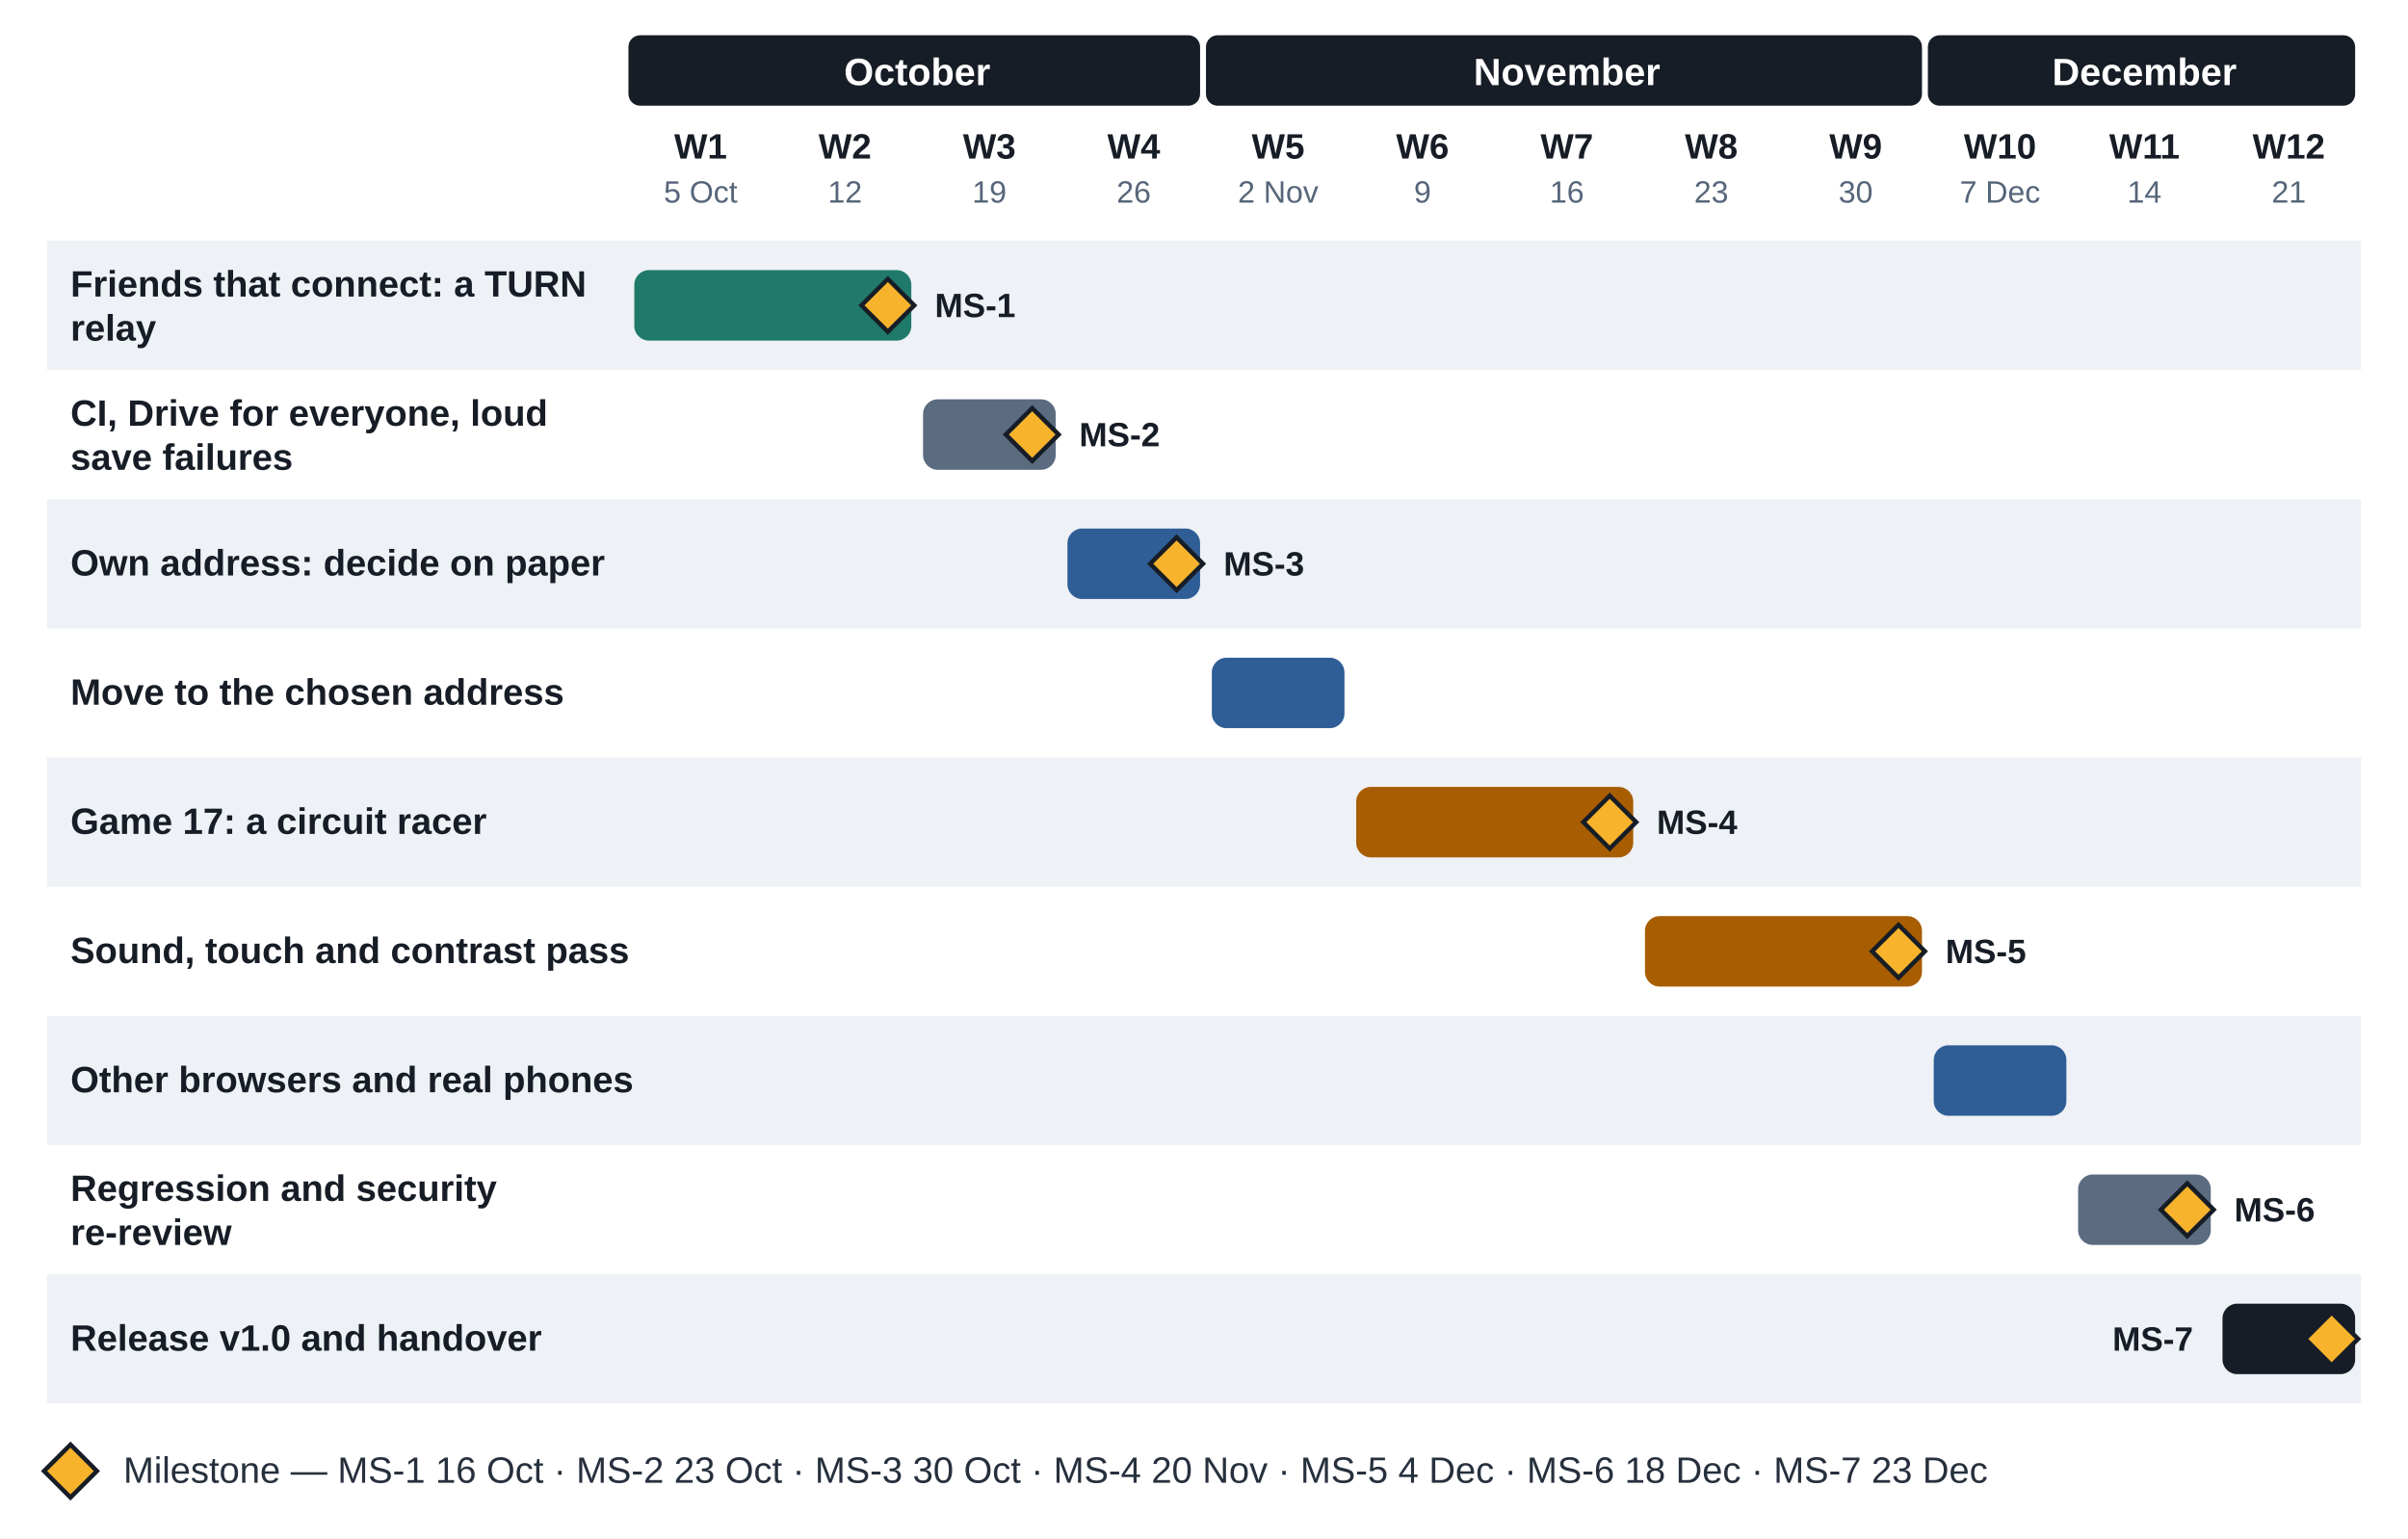
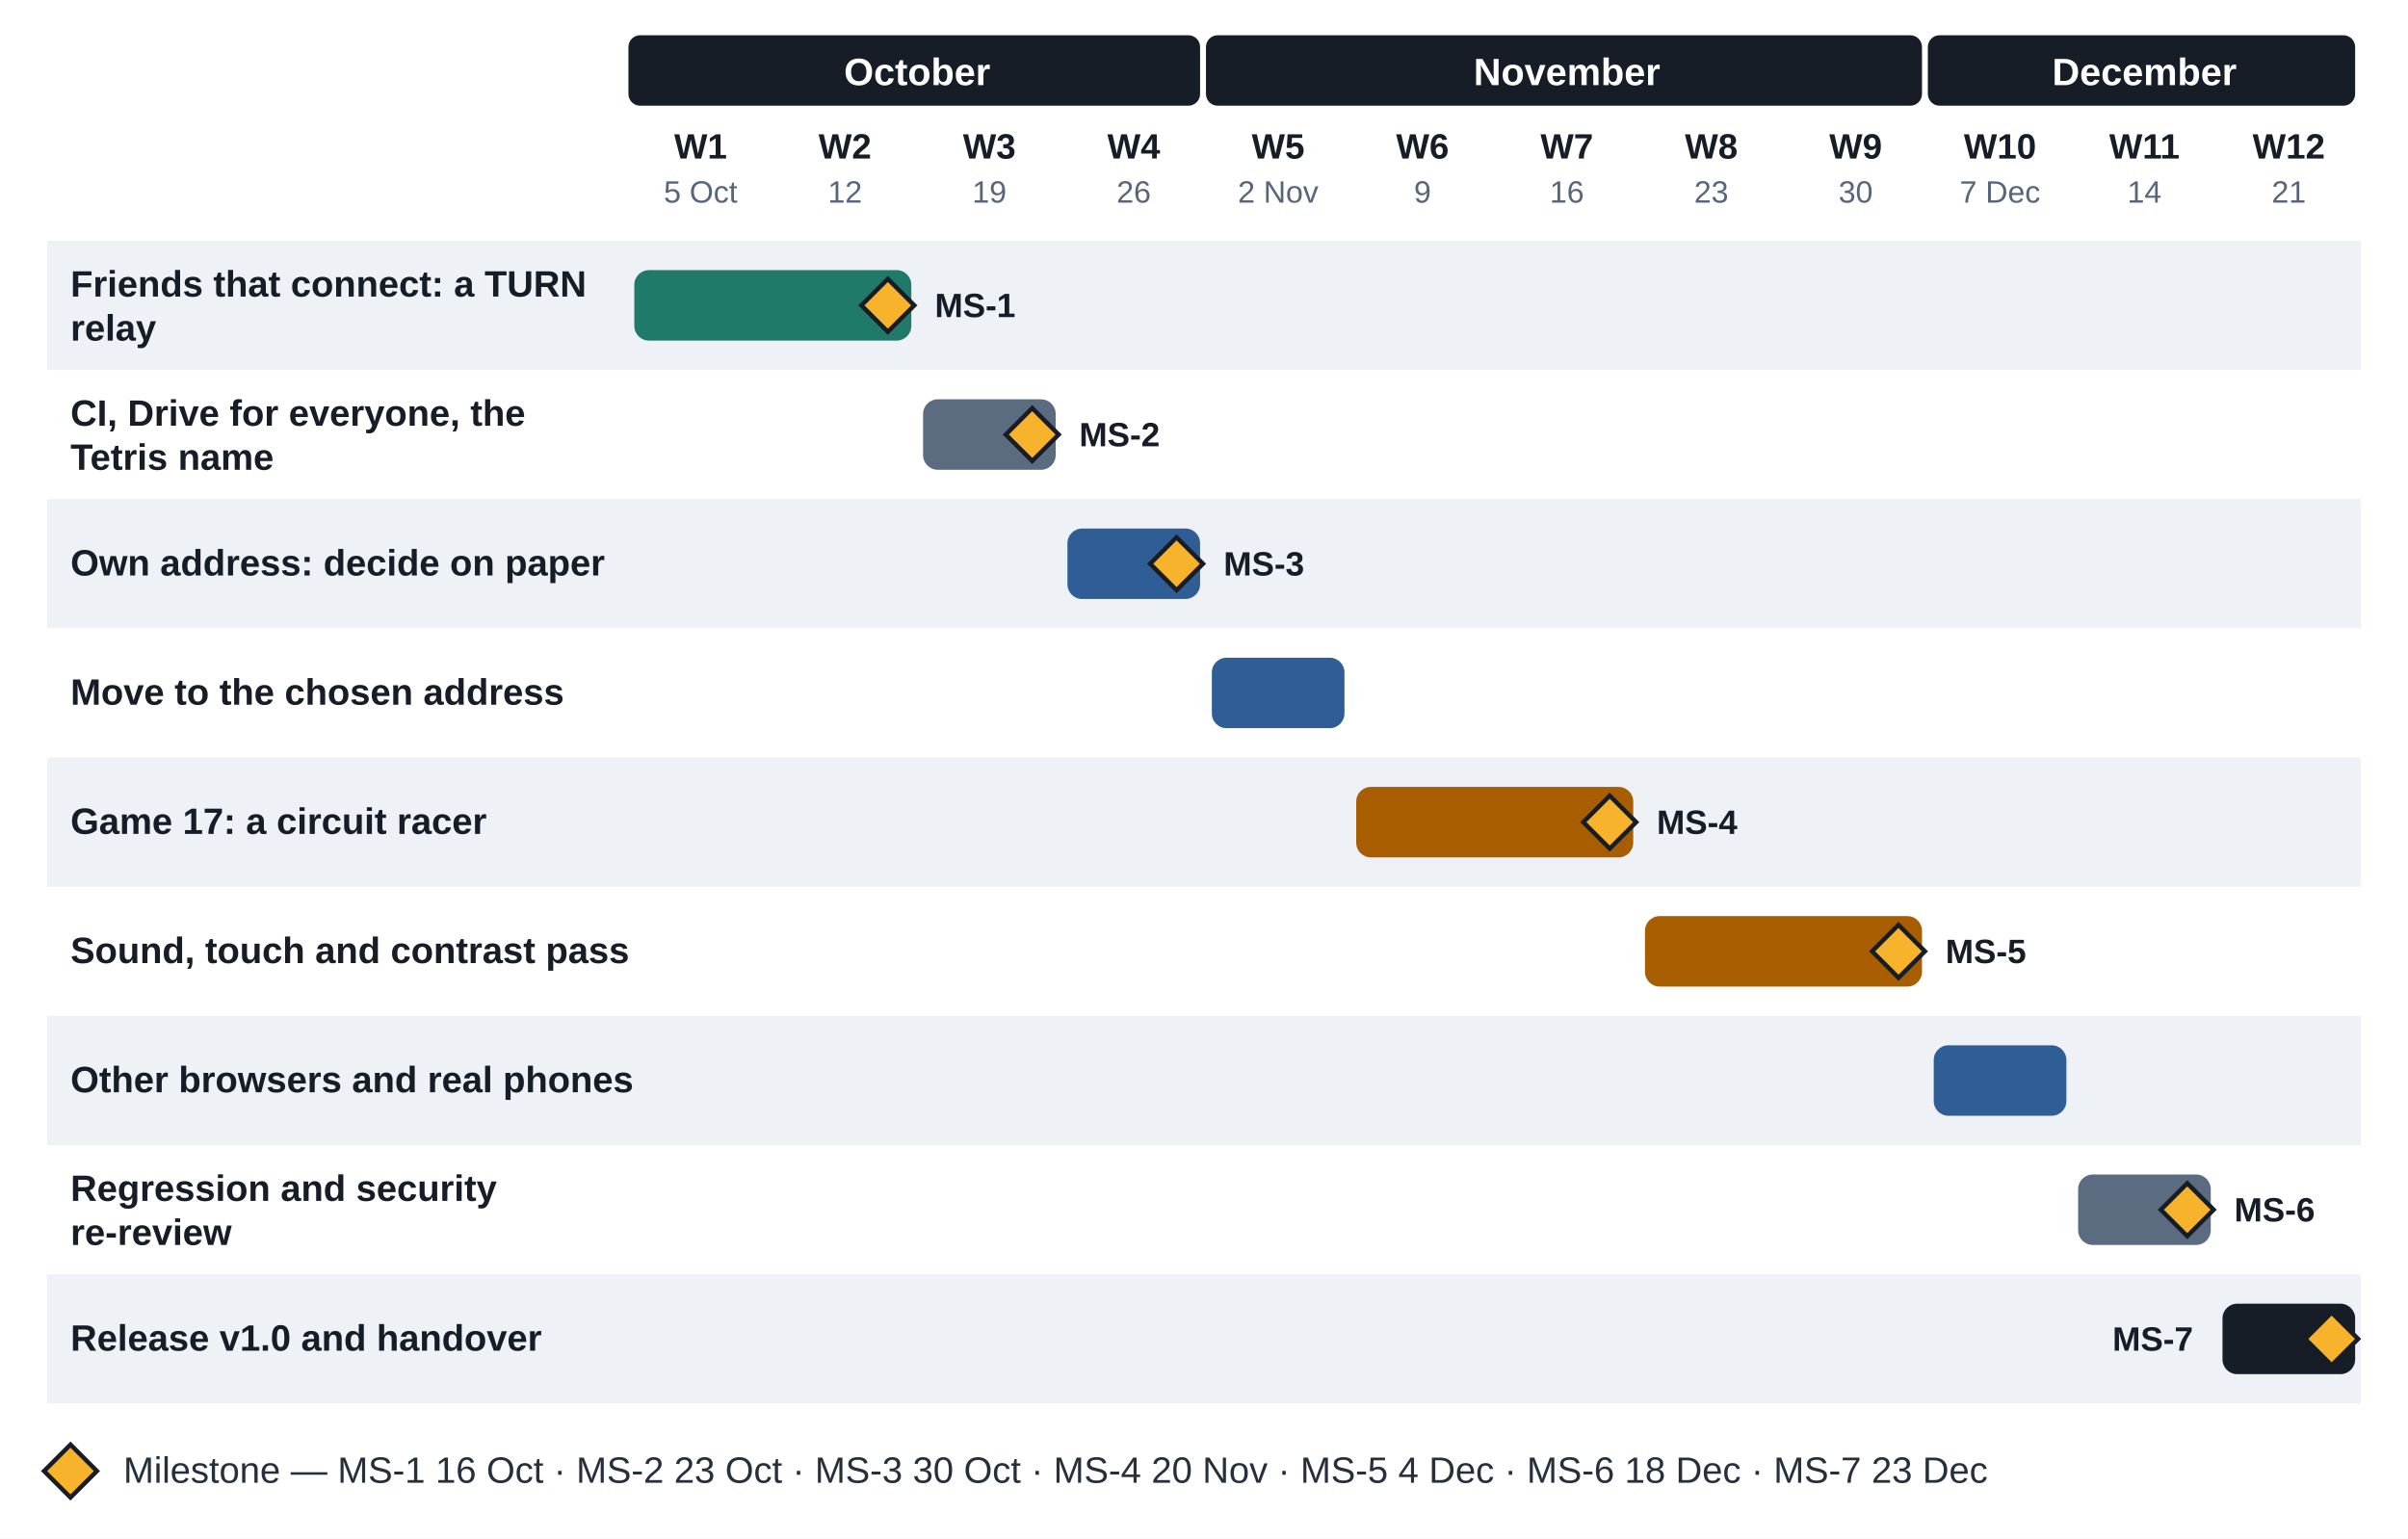
<svg xmlns="http://www.w3.org/2000/svg" viewBox="0 0 820 524" width="820" height="524" font-family="Segoe UI, Arial, sans-serif">
  <defs>
    <marker id="ah" viewBox="0 0 10 10" refX="9" refY="5" markerWidth="8" markerHeight="8" orient="auto-start-reverse">
      <path d="M0 0L10 5L0 10z" fill="#566579" />
    </marker>
    <marker id="ab" viewBox="0 0 10 10" refX="9" refY="5" markerWidth="8" markerHeight="8" orient="auto-start-reverse">
      <path d="M0 0L10 5L0 10z" fill="#8A5A00" />
    </marker>
  </defs>
  <rect width="820" height="524" fill="#FFFFFF" />
  <rect x="214" y="12" width="194.667" height="24" rx="4" fill="#171D26" />
  <text x="312.333" y="29" font-size="13" font-weight="700" fill="#FFFFFF" text-anchor="middle">
    <tspan x="312.333" dy="0">October</tspan>
  </text>
  <rect x="410.667" y="12" width="243.833" height="24" rx="4" fill="#171D26" />
  <text x="533.583" y="29" font-size="13" font-weight="700" fill="#FFFFFF" text-anchor="middle">
    <tspan x="533.583" dy="0">November</tspan>
  </text>
  <rect x="656.5" y="12" width="145.5" height="24" rx="4" fill="#171D26" />
  <text x="730.25" y="29" font-size="13" font-weight="700" fill="#FFFFFF" text-anchor="middle">
    <tspan x="730.25" dy="0">December</tspan>
  </text>
  <text x="238.583" y="54" font-size="12" font-weight="700" fill="#171D26" text-anchor="middle">
    <tspan x="238.583" dy="0">W1</tspan>
  </text>
  <text x="238.583" y="69" font-size="10.5" font-weight="400" fill="#566579" text-anchor="middle">
    <tspan x="238.583" dy="0">5 Oct</tspan>
  </text>
  <text x="287.75" y="54" font-size="12" font-weight="700" fill="#171D26" text-anchor="middle">
    <tspan x="287.75" dy="0">W2</tspan>
  </text>
  <text x="287.75" y="69" font-size="10.5" font-weight="400" fill="#566579" text-anchor="middle">
    <tspan x="287.75" dy="0">12</tspan>
  </text>
  <text x="336.917" y="54" font-size="12" font-weight="700" fill="#171D26" text-anchor="middle">
    <tspan x="336.917" dy="0">W3</tspan>
  </text>
  <text x="336.917" y="69" font-size="10.5" font-weight="400" fill="#566579" text-anchor="middle">
    <tspan x="336.917" dy="0">19</tspan>
  </text>
  <text x="386.083" y="54" font-size="12" font-weight="700" fill="#171D26" text-anchor="middle">
    <tspan x="386.083" dy="0">W4</tspan>
  </text>
  <text x="386.083" y="69" font-size="10.5" font-weight="400" fill="#566579" text-anchor="middle">
    <tspan x="386.083" dy="0">26</tspan>
  </text>
  <text x="435.25" y="54" font-size="12" font-weight="700" fill="#171D26" text-anchor="middle">
    <tspan x="435.25" dy="0">W5</tspan>
  </text>
  <text x="435.25" y="69" font-size="10.5" font-weight="400" fill="#566579" text-anchor="middle">
    <tspan x="435.25" dy="0">2 Nov</tspan>
  </text>
  <text x="484.417" y="54" font-size="12" font-weight="700" fill="#171D26" text-anchor="middle">
    <tspan x="484.417" dy="0">W6</tspan>
  </text>
  <text x="484.417" y="69" font-size="10.5" font-weight="400" fill="#566579" text-anchor="middle">
    <tspan x="484.417" dy="0">9</tspan>
  </text>
  <text x="533.583" y="54" font-size="12" font-weight="700" fill="#171D26" text-anchor="middle">
    <tspan x="533.583" dy="0">W7</tspan>
  </text>
  <text x="533.583" y="69" font-size="10.5" font-weight="400" fill="#566579" text-anchor="middle">
    <tspan x="533.583" dy="0">16</tspan>
  </text>
  <text x="582.75" y="54" font-size="12" font-weight="700" fill="#171D26" text-anchor="middle">
    <tspan x="582.75" dy="0">W8</tspan>
  </text>
  <text x="582.75" y="69" font-size="10.5" font-weight="400" fill="#566579" text-anchor="middle">
    <tspan x="582.75" dy="0">23</tspan>
  </text>
  <text x="631.917" y="54" font-size="12" font-weight="700" fill="#171D26" text-anchor="middle">
    <tspan x="631.917" dy="0">W9</tspan>
  </text>
  <text x="631.917" y="69" font-size="10.5" font-weight="400" fill="#566579" text-anchor="middle">
    <tspan x="631.917" dy="0">30</tspan>
  </text>
  <text x="681.083" y="54" font-size="12" font-weight="700" fill="#171D26" text-anchor="middle">
    <tspan x="681.083" dy="0">W10</tspan>
  </text>
  <text x="681.083" y="69" font-size="10.5" font-weight="400" fill="#566579" text-anchor="middle">
    <tspan x="681.083" dy="0">7 Dec</tspan>
  </text>
  <text x="730.25" y="54" font-size="12" font-weight="700" fill="#171D26" text-anchor="middle">
    <tspan x="730.25" dy="0">W11</tspan>
  </text>
  <text x="730.25" y="69" font-size="10.5" font-weight="400" fill="#566579" text-anchor="middle">
    <tspan x="730.25" dy="0">14</tspan>
  </text>
  <text x="779.417" y="54" font-size="12" font-weight="700" fill="#171D26" text-anchor="middle">
    <tspan x="779.417" dy="0">W12</tspan>
  </text>
  <text x="779.417" y="69" font-size="10.5" font-weight="400" fill="#566579" text-anchor="middle">
    <tspan x="779.417" dy="0">21</tspan>
  </text>
  <rect x="16" y="82" width="788" height="44" rx="0" fill="#EEF1F5" />
  <text x="24" y="101" font-size="12.5" font-weight="600" fill="#171D26" text-anchor="start">
    <tspan x="24" dy="0">Friends that connect: a TURN</tspan>
    <tspan x="24" dy="15">relay</tspan>
  </text>
  <rect x="216" y="92" width="94.333" height="24" rx="5" fill="#1F7A6A" />
  <path d="M302.333 95 L311.333 104 L302.333 113 L293.333 104 Z" fill="#F6B32B" stroke="#171D26" stroke-width="1.5" />
  <text x="318.333" y="108" font-size="11.5" font-weight="700" fill="#171D26" text-anchor="start">
    <tspan x="318.333" dy="0">MS-1</tspan>
  </text>
  <text x="24" y="145" font-size="12.5" font-weight="600" fill="#171D26" text-anchor="start">
-     <tspan x="24" dy="0">CI, Drive for everyone, loud</tspan>
-     <tspan x="24" dy="15">save failures</tspan>
+     <tspan x="24" dy="0">CI, Drive for everyone, the</tspan>
+     <tspan x="24" dy="15">Tetris name</tspan>
  </text>
  <rect x="314.333" y="136" width="45.167" height="24" rx="5" fill="#5B6B80" />
  <path d="M351.5 139 L360.5 148 L351.5 157 L342.5 148 Z" fill="#F6B32B" stroke="#171D26" stroke-width="1.5" />
  <text x="367.5" y="152" font-size="11.5" font-weight="700" fill="#171D26" text-anchor="start">
    <tspan x="367.5" dy="0">MS-2</tspan>
  </text>
  <rect x="16" y="170" width="788" height="44" rx="0" fill="#EEF1F5" />
  <text x="24" y="196" font-size="12.5" font-weight="600" fill="#171D26" text-anchor="start">
    <tspan x="24" dy="0">Own address: decide on paper</tspan>
  </text>
  <rect x="363.5" y="180" width="45.167" height="24" rx="5" fill="#2F5E96" />
  <path d="M400.667 183 L409.667 192 L400.667 201 L391.667 192 Z" fill="#F6B32B" stroke="#171D26" stroke-width="1.5" />
  <text x="416.667" y="196" font-size="11.5" font-weight="700" fill="#171D26" text-anchor="start">
    <tspan x="416.667" dy="0">MS-3</tspan>
  </text>
  <text x="24" y="240" font-size="12.5" font-weight="600" fill="#171D26" text-anchor="start">
    <tspan x="24" dy="0">Move to the chosen address</tspan>
  </text>
  <rect x="412.667" y="224" width="45.167" height="24" rx="5" fill="#2F5E96" />
  <rect x="16" y="258" width="788" height="44" rx="0" fill="#EEF1F5" />
  <text x="24" y="284" font-size="12.5" font-weight="600" fill="#171D26" text-anchor="start">
    <tspan x="24" dy="0">Game 17: a circuit racer</tspan>
  </text>
  <rect x="461.833" y="268" width="94.333" height="24" rx="5" fill="#A85D00" />
  <path d="M548.167 271 L557.167 280 L548.167 289 L539.167 280 Z" fill="#F6B32B" stroke="#171D26" stroke-width="1.5" />
  <text x="564.167" y="284" font-size="11.5" font-weight="700" fill="#171D26" text-anchor="start">
    <tspan x="564.167" dy="0">MS-4</tspan>
  </text>
  <text x="24" y="328" font-size="12.5" font-weight="600" fill="#171D26" text-anchor="start">
    <tspan x="24" dy="0">Sound, touch and contrast pass</tspan>
  </text>
  <rect x="560.167" y="312" width="94.333" height="24" rx="5" fill="#A85D00" />
  <path d="M646.5 315 L655.5 324 L646.5 333 L637.5 324 Z" fill="#F6B32B" stroke="#171D26" stroke-width="1.5" />
  <text x="662.5" y="328" font-size="11.5" font-weight="700" fill="#171D26" text-anchor="start">
    <tspan x="662.5" dy="0">MS-5</tspan>
  </text>
  <rect x="16" y="346" width="788" height="44" rx="0" fill="#EEF1F5" />
  <text x="24" y="372" font-size="12.5" font-weight="600" fill="#171D26" text-anchor="start">
    <tspan x="24" dy="0">Other browsers and real phones</tspan>
  </text>
  <rect x="658.5" y="356" width="45.167" height="24" rx="5" fill="#2F5E96" />
  <text x="24" y="409" font-size="12.5" font-weight="600" fill="#171D26" text-anchor="start">
    <tspan x="24" dy="0">Regression and security</tspan>
    <tspan x="24" dy="15">re-review</tspan>
  </text>
  <rect x="707.667" y="400" width="45.167" height="24" rx="5" fill="#5B6B80" />
  <path d="M744.833 403 L753.833 412 L744.833 421 L735.833 412 Z" fill="#F6B32B" stroke="#171D26" stroke-width="1.5" />
  <text x="760.833" y="416" font-size="11.5" font-weight="700" fill="#171D26" text-anchor="start">
    <tspan x="760.833" dy="0">MS-6</tspan>
  </text>
  <rect x="16" y="434" width="788" height="44" rx="0" fill="#EEF1F5" />
  <text x="24" y="460" font-size="12.5" font-weight="600" fill="#171D26" text-anchor="start">
    <tspan x="24" dy="0">Release v1.0 and handover</tspan>
  </text>
  <rect x="756.833" y="444" width="45.167" height="24" rx="5" fill="#171D26" />
  <path d="M794 447 L803 456 L794 465 L785 456 Z" fill="#F6B32B" stroke="#171D26" stroke-width="1.5" />
  <text x="746.833" y="460" font-size="11.5" font-weight="700" fill="#171D26" text-anchor="end">
    <tspan x="746.833" dy="0">MS-7</tspan>
  </text>
  <path d="M24 492 L33 501 L24 510 L15 501 Z" fill="#F6B32B" stroke="#171D26" stroke-width="1.5" />
  <text x="42" y="505" font-size="12.5" font-weight="400" fill="#26303D" text-anchor="start">
    <tspan x="42" dy="0">Milestone — MS-1 16 Oct · MS-2 23 Oct · MS-3 30 Oct · MS-4 20 Nov · MS-5 4 Dec · MS-6 18 Dec · MS-7 23 Dec</tspan>
  </text>
</svg>
